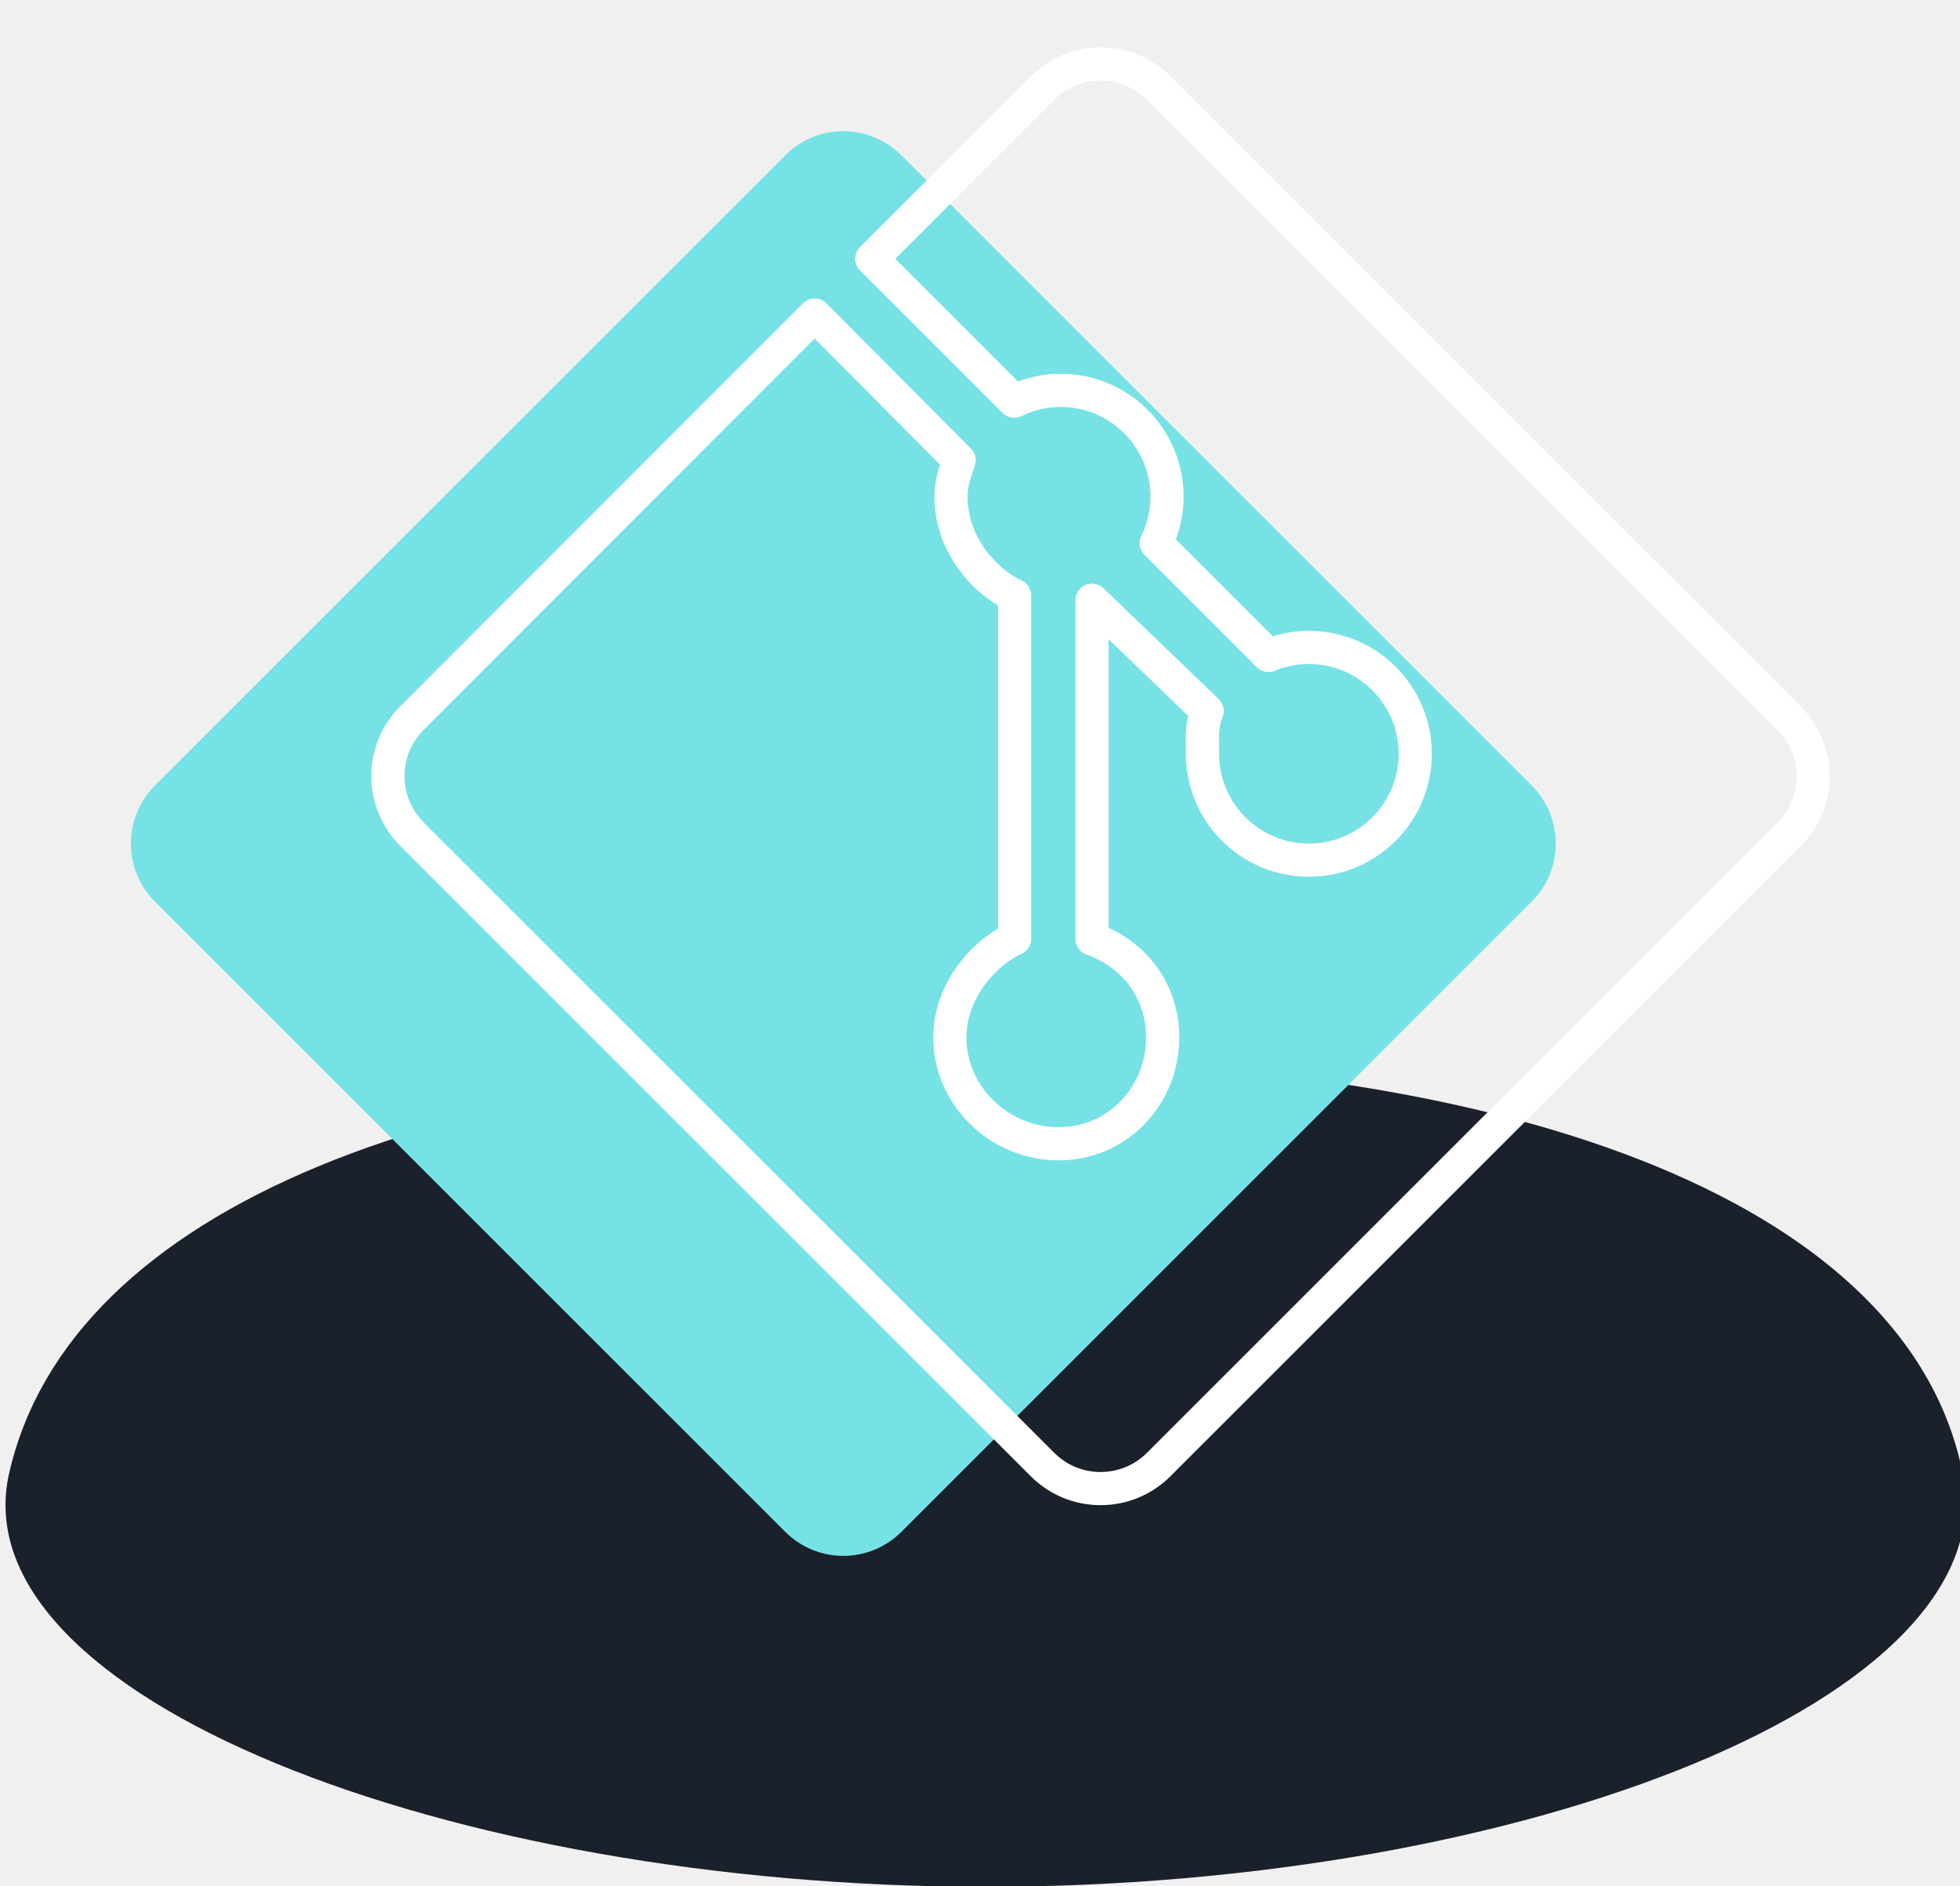
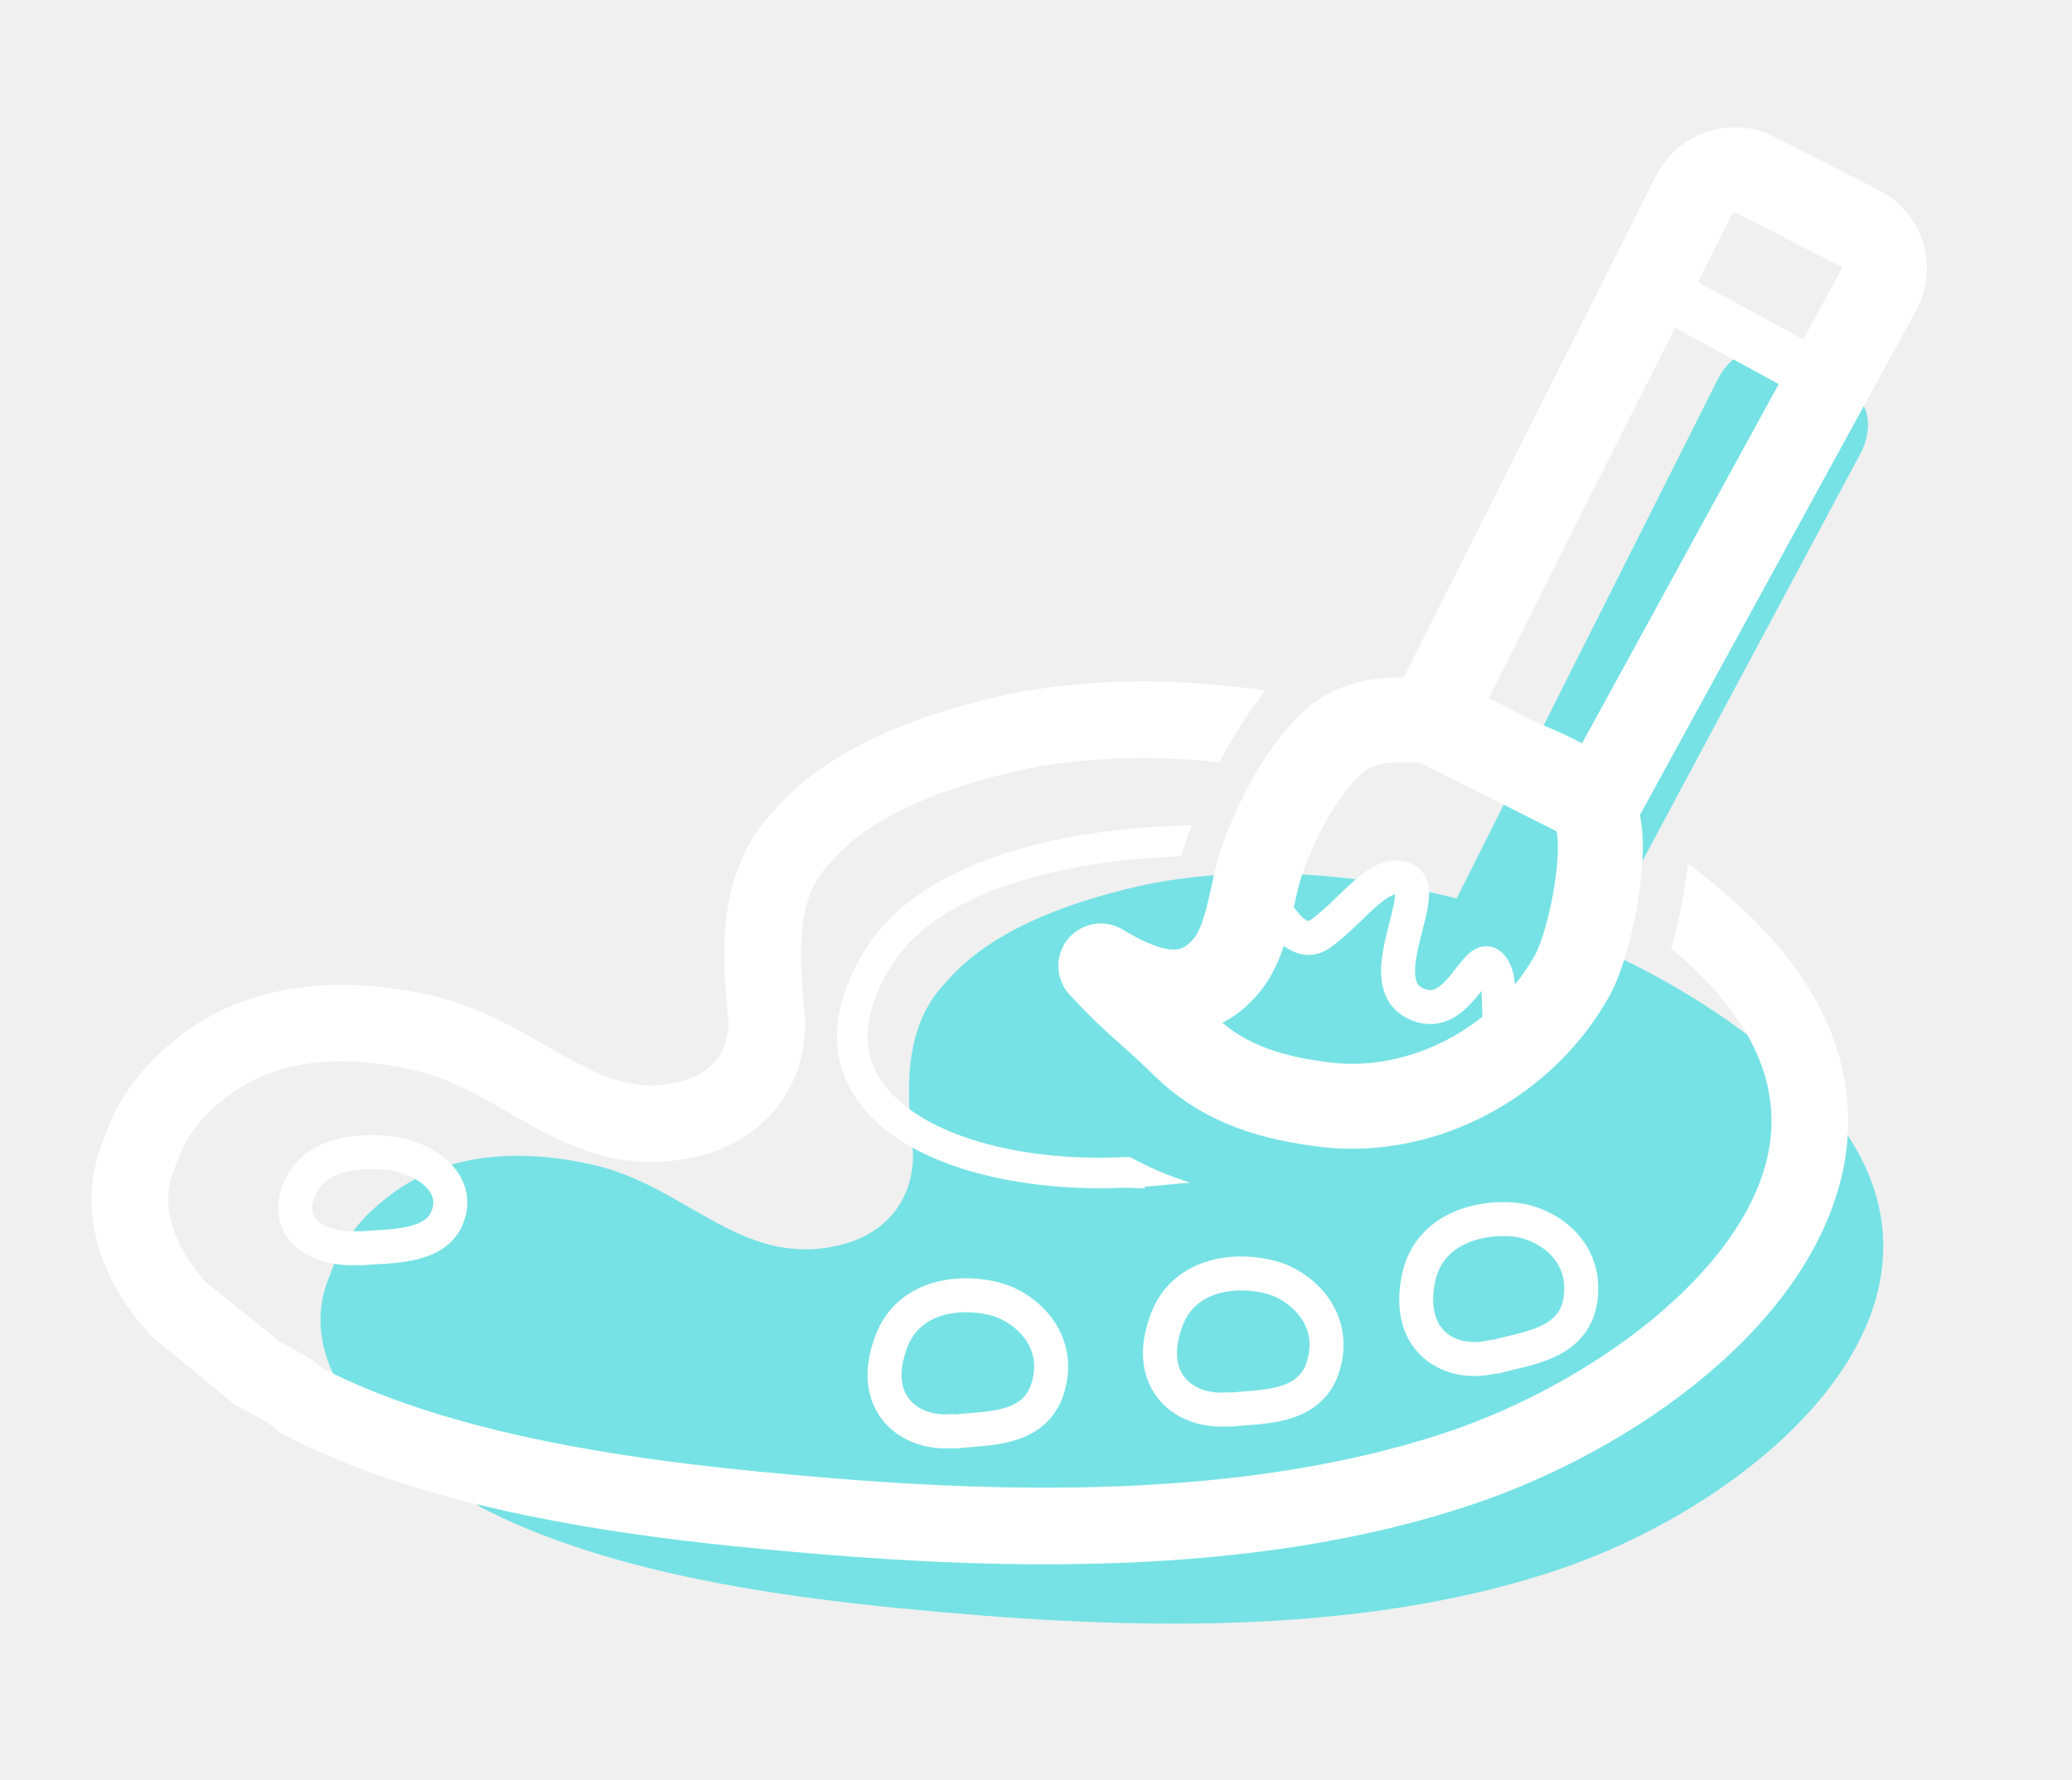
- <svg xmlns="http://www.w3.org/2000/svg" version="1.1" x="0px" y="0px" width="177.251px" height="170.562px" viewBox="0 0 177.251 170.562" enable-background="new 0 0 177.251 170.562" xml:space="preserve">
+ <svg xmlns="http://www.w3.org/2000/svg" version="1.1" x="0px" y="0px" width="121.964px" height="104.78px" viewBox="0 0 121.964 104.78" enable-background="new 0 0 121.964 104.78" xml:space="preserve">
  <g id="圖層_1">
-     <rect x="-44.749" y="-314" display="none" fill="#273040" width="720" height="1205" />
-     <path fill="#1A212B" d="M177.488,133.232c4.052,20.27-39.547,37.428-88.329,37.428s-92.943-17.279-88.328-37.428   c5.503-24.03,39.546-37.429,88.328-37.429S172.685,109.202,177.488,133.232z" />
-     <path fill="#76E2E5" d="M81.517,138.552c-2.9,2.9-7.602,2.9-10.502,0L14.012,81.549c-2.9-2.901-2.9-7.602,0-10.501l57.004-57.004   c2.899-2.9,7.601-2.9,10.501,0l57.003,57.003c2.9,2.9,2.9,7.601,0,10.502L81.517,138.552z" />
-     <path fill="none" stroke="#FFFFFF" stroke-width="3" stroke-linecap="round" stroke-linejoin="round" stroke-miterlimit="10" d="   M161.792,64.962L104.789,7.959c-2.9-2.9-7.602-2.9-10.501,0L78.84,23.407l12.878,12.877c1.271-0.619,2.692-0.976,4.2-0.976   c5.313,0,9.621,4.308,9.621,9.621c0,1.508-0.357,2.931-0.976,4.201l10.149,10.151c1.128-0.463,2.359-0.723,3.653-0.723   c5.313,0,9.62,4.308,9.62,9.62c0,5.313-4.308,9.621-9.62,9.621s-9.621-4.308-9.621-9.621c0-1.376-0.099-2.684,0.423-3.868   L98.751,54.288v30.635c4,1.431,6.395,4.878,6.395,8.91c0,5.313-4.111,9.621-9.424,9.621S85.9,99.146,85.9,93.833   c0-4.051,2.851-7.511,5.851-8.929V53.858c-3-1.418-5.753-4.878-5.753-8.929c0-1.158,0.366-2.263,0.741-3.292l-13.064-13.14   L37.246,64.963c-2.9,2.899-2.881,7.6,0.02,10.5l57.013,57.003c2.9,2.9,7.605,2.9,10.506,0l57.005-57.003   C164.689,72.563,164.692,67.862,161.792,64.962z" />
+     <rect x="-298.61" y="-863.575" display="none" fill="#273040" width="720" height="1205" />
+     <g>
+       <path fill="#76E2E5" d="M92.115,59.22l17.439-32.599c0.707-1.405,0.455-2.957-0.561-3.469l-4.757-2.445    c-1.016-0.511-2.411,0.214-3.119,1.618l-16.63,33.059L92.115,59.22z" />
+       <g>
+         <path fill="#76E2E5" d="M23.448,85.457c0.642,0.813,1.497,1.306,2.365,1.758s1.748,0.862,2.452,1.501     c0.924,0.484,1.892,0.931,2.893,1.34c6.998,2.873,15.567,4.014,21.884,4.631c12.56,1.239,26.711,1.771,38.74-2.297     c12.558-4.247,27.24-17.16,13.62-29.367c-9.376-8.49-25.296-13.443-37.854-10.966c-3.274,0.707-6.767,1.813-9.465,3.648     c-0.899,0.612-1.707,1.305-2.383,2.095c-2.658,2.746-2.305,6.639-1.952,10.176c0,2.476-1.416,4.601-4.245,5.308     c-5.66,1.415-8.844-3.185-14.15-4.601c-4.247-1.06-9.2-1.06-12.827,2.029c-0.702,0.557-1.327,1.2-1.852,1.927     c-0.525,0.723-0.948,1.529-1.243,2.414c-1.414,3.185,0,6.368,2.151,8.713C22.104,84.391,22.72,84.962,23.448,85.457" />
+       </g>
+       <g>
+         <path fill="none" stroke="#FFFFFF" stroke-width="5" stroke-miterlimit="10" d="M94.023,47.339l16.607-30.337     c0.661-1.314,0.132-2.913-1.182-3.574l-6.149-3.144c-1.313-0.662-2.915-0.132-3.575,1.183L84.171,42.383L94.023,47.339z" />
+         <path fill="none" stroke="#FFFFFF" stroke-width="5" stroke-linecap="round" stroke-linejoin="round" stroke-miterlimit="10" d="     M84.943,42.433c-2.345-0.015-4.349-0.381-6.27,1.063c-1.971,1.712-3.467,4.615-4.307,6.947c-0.792,2.064-0.794,5.103-2.471,6.729     c-2.045,2.113-4.687,1.16-7.099-0.306c2.186,2.354,2.928,2.721,4.8,4.582c2.22,2.201,4.818,3.09,7.917,3.519     c5.772,0.913,11.849-2.12,14.854-7.231c1.145-1.727,2.251-7.215,1.68-9.389c-0.519-2.444-3.964-2.965-6.196-4.341     C87.099,43.594,85.54,42.954,84.943,42.433" />
+         <path fill="none" stroke="#FFFFFF" stroke-width="2" stroke-miterlimit="10" d="M74.048,51.433c0,0,1.748,4.896,3.662,3.55     c1.913-1.347,3.523-3.949,5.022-3.197c1.497,0.752-2.025,5.898,0.508,7.245c2.531,1.348,3.601-3.057,4.491-2.221     c0.889,0.838,0.146,3.52,0.89,4.062c0.742,0.542,2.812-1.913,2.812-1.913" />
+         <path fill="none" stroke="#FFFFFF" stroke-width="2" stroke-miterlimit="10" d="M87.823,79.885     c-2.407,0.577-5.127-0.852-4.314-4.679c0.635-2.976,3.805-3.671,5.881-3.374c1.923,0.319,4.214,2.021,3.582,4.994     c-0.573,2.352-3.245,2.573-4.892,3.034L87.823,79.885z" />
+         <path fill="none" stroke="#FFFFFF" stroke-width="2" stroke-miterlimit="10" d="M72.229,82.971     c-2.471,0.204-4.938-1.626-3.549-5.282c1.078-2.843,4.319-3.046,6.324-2.438c1.853,0.61,3.857,2.642,2.778,5.486     c-0.926,2.234-3.601,2.047-5.297,2.25L72.229,82.971z" />
+         <path fill="none" stroke="#FFFFFF" stroke-width="2" stroke-miterlimit="10" d="M56.017,84.254     c-2.468,0.203-4.937-1.625-3.548-5.281c1.08-2.846,4.321-3.048,6.326-2.438c1.852,0.61,3.856,2.642,2.777,5.485     c-0.926,2.234-3.6,2.047-5.298,2.25L56.017,84.254z" />
+         <path fill="none" stroke="#FFFFFF" stroke-width="2" stroke-miterlimit="10" d="M21.053,73.478     c-2.298,0.143-4.597-1.149-3.303-3.735c1.005-2.011,4.02-2.154,5.889-1.724c1.723,0.43,3.591,1.867,2.585,3.879     c-0.862,1.58-3.351,1.447-4.932,1.59L21.053,73.478z" />
+         <path fill="none" stroke="#FFFFFF" stroke-width="5" stroke-miterlimit="10" d="M94.023,47.339l16.607-30.337     c0.661-1.314,0.132-2.913-1.182-3.574l-6.149-3.144c-1.313-0.662-2.915-0.132-3.575,1.183L84.171,42.383L94.023,47.339z" />
+         <path fill="#FFFFFF" d="M66.538,68.126l-0.29-0.009c-6.848,0.338-12.702-1.585-14.552-4.778     c-1.063-1.838-0.771-4.068,0.867-6.632c2.679-4.183,9.908-6.08,16.976-6.296c0.133-0.498,0.277-0.978,0.448-1.425     c0.047-0.129,0.104-0.265,0.153-0.396c-7.391,0.122-15.805,1.999-19.097,7.144c-2.535,3.958-1.895,6.813-0.91,8.512     c2.689,4.642,10.401,5.957,16.127,5.675l1.099,0.039l0.048-0.099c0.788-0.055,1.689-0.169,2.658-0.234     C68.829,69.24,67.656,68.749,66.538,68.126z" />
+         <path fill="#FFFFFF" d="M102.188,53.166c-0.885-0.803-1.831-1.582-2.828-2.337c-0.195,1.671-0.545,3.439-0.976,5.015     c0.263,0.225,0.53,0.448,0.781,0.677c4.064,3.64,5.716,7.474,4.912,11.393c-1.448,7.061-10.539,13.571-18.771,16.354     c-12.944,4.375-28.551,3.563-40.701,2.361c-6.283-0.615-15.494-1.786-22.886-4.818c-0.949-0.391-1.854-0.806-2.69-1.233     c-0.812-0.681-1.707-1.136-2.504-1.547l-4.399-3.536c-1.253-1.404-3.033-4.051-1.808-6.808l0.078-0.202     c0.236-0.71,0.58-1.378,1.022-1.988c0.432-0.594,0.959-1.143,1.626-1.675c3.493-2.975,8.331-2.57,11.744-1.716     c1.835,0.489,3.434,1.41,5.128,2.384c3.052,1.756,6.504,3.745,11.213,2.568c3.869-0.968,6.273-3.995,6.273-7.895l-0.011-0.226     c-0.404-4.045-0.537-7.07,1.473-9.146l0.093-0.102c0.561-0.654,1.272-1.279,2.118-1.854c2.22-1.511,5.375-2.715,9.34-3.573     c3.486-0.687,7.352-0.81,11.373-0.398c0.771-1.48,1.68-2.931,2.707-4.208c-5.268-0.771-10.387-0.723-14.994,0.186     c-4.64,1.004-8.228,2.398-10.968,4.264c-1.154,0.785-2.149,1.659-2.961,2.598c-3.529,3.695-3.061,8.794-2.684,12.561     c-0.025,1.061-0.448,2.812-2.855,3.413c-2.934,0.737-5.111-0.516-7.864-2.101c-1.786-1.027-3.81-2.192-6.252-2.843     c-6.32-1.582-11.935-0.641-15.742,2.604c-0.931,0.74-1.742,1.585-2.412,2.511c-0.692,0.953-1.234,1.998-1.614,3.105     c-1.623,3.762-0.621,8.023,2.754,11.705l4.966,4.079l0.595,0.309c0.688,0.353,1.337,0.687,1.767,1.078l0.217,0.196l0.258,0.136     c1.022,0.536,2.133,1.051,3.299,1.53c7.943,3.259,17.594,4.491,24.16,5.137c5.297,0.521,11.233,0.971,17.361,0.97     c8.446,0,17.251-0.854,25.227-3.551c9.467-3.2,19.862-10.538,21.747-19.723C109.291,64.967,108.836,59.123,102.188,53.166z" />
+       </g>
+     </g>
+     <line fill="none" stroke="#FFFFFF" stroke-width="3" stroke-linecap="round" stroke-linejoin="round" stroke-miterlimit="10" x1="98.411" y1="17.478" x2="106.06" y2="21.644" />
  </g>
  <g id="網頁設計1" display="none">
</g>
  <g id="網頁設計_x5F_深">
</g>
  <g id="配色" display="none">
</g>
  <g id="Logo" display="none">
</g>
  <g id="吉祥物設計" display="none">
</g>
</svg>
